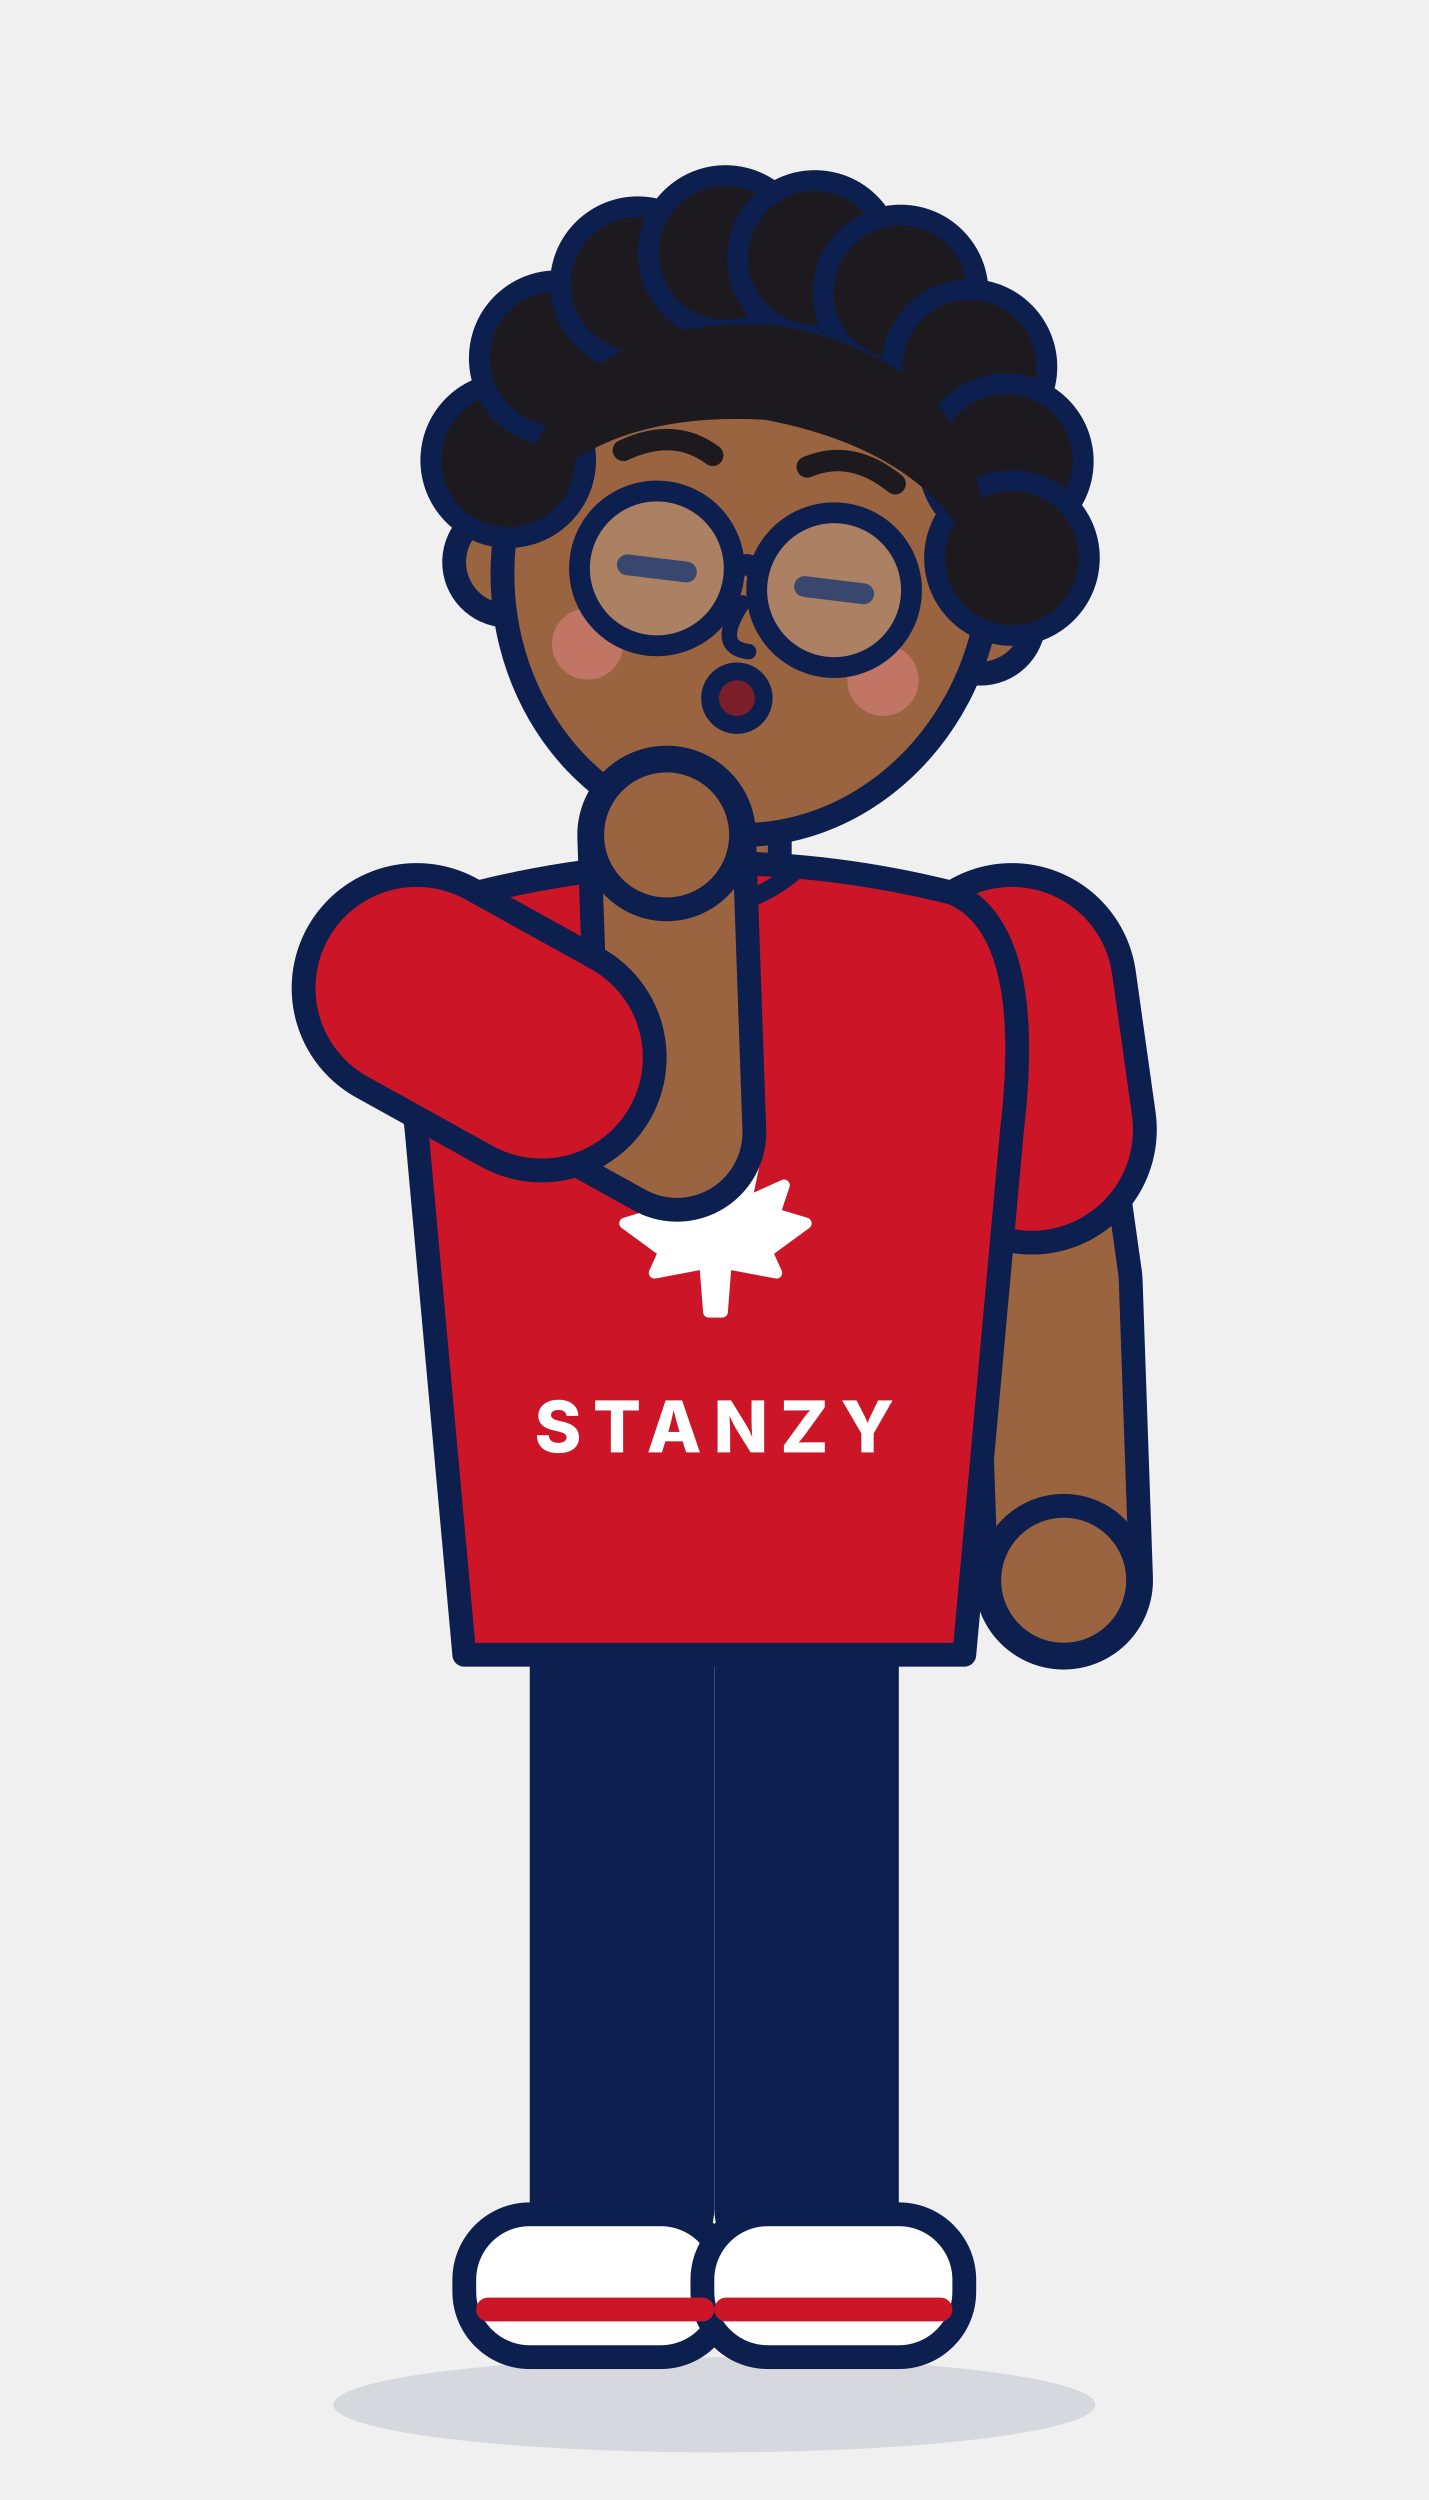
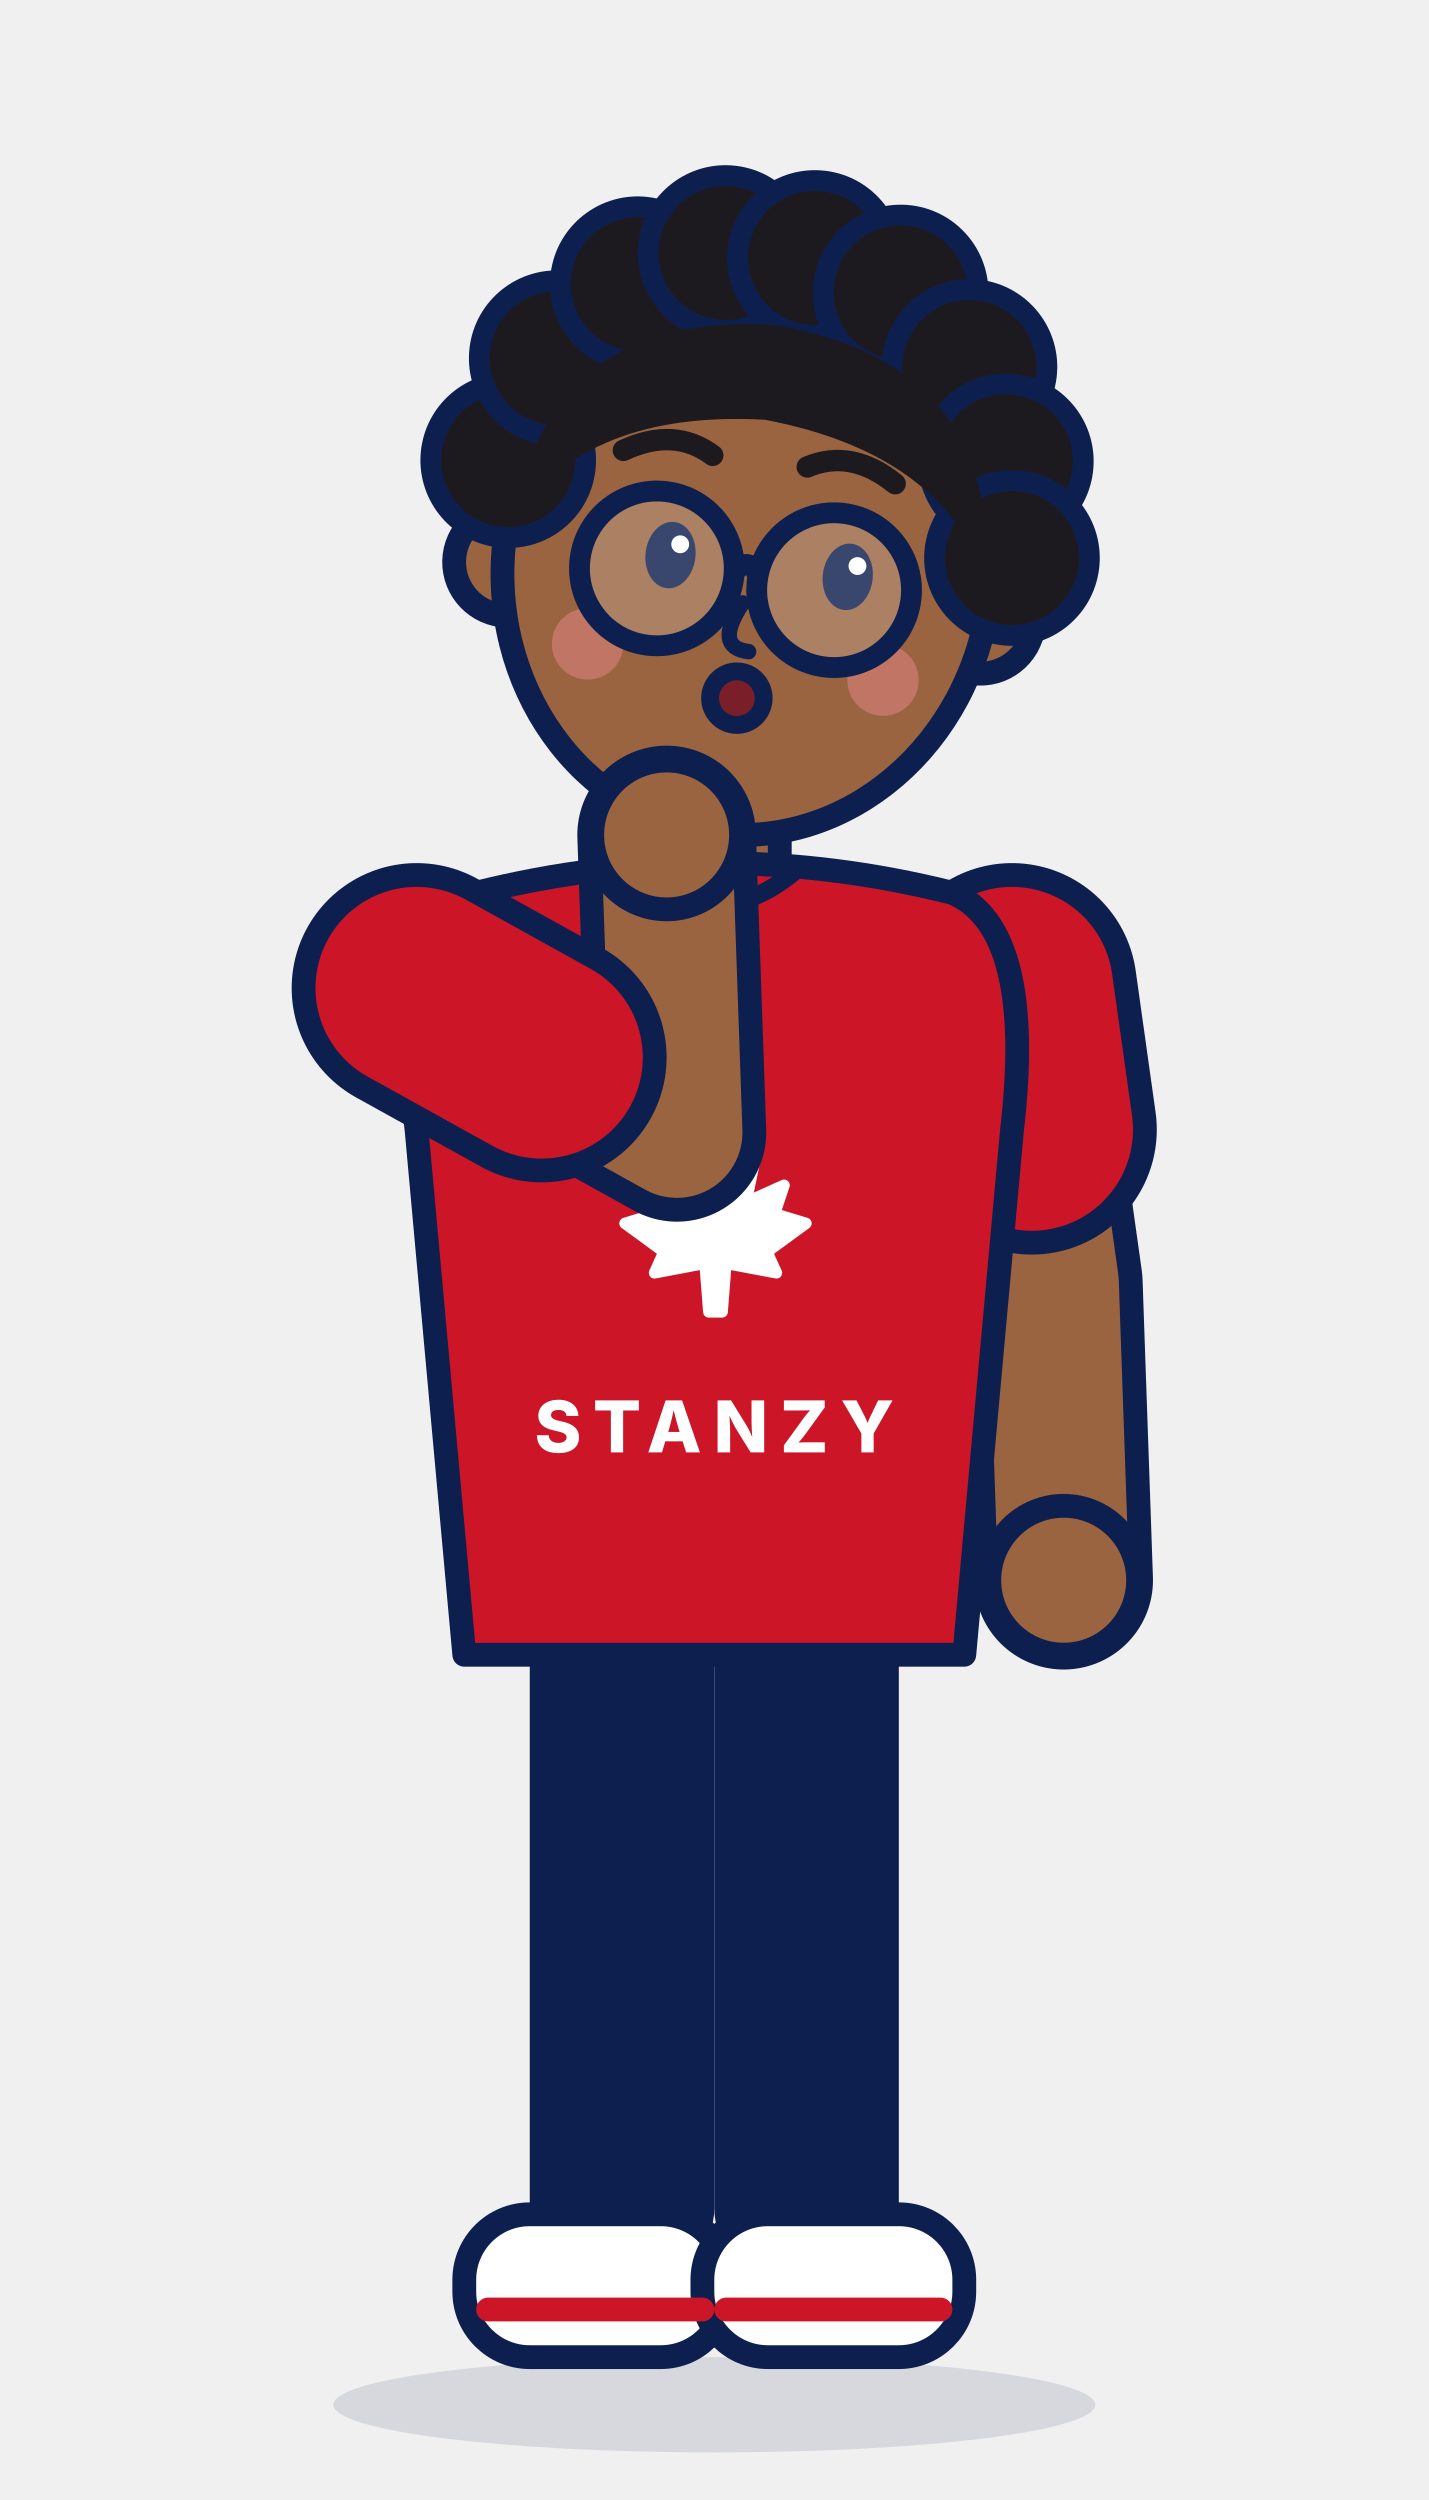
<svg xmlns="http://www.w3.org/2000/svg" viewBox="0 0 240 420">
  <ellipse cx="120" cy="404" rx="64" ry="8" fill="#0d1f4e" opacity=".12" />
  <rect x="91" y="262" width="27" height="118" rx="9" fill="#0d1f4e" stroke="#0d1f4e" stroke-width="4" stroke-linejoin="round" />
  <rect x="122" y="262" width="27" height="118" rx="9" fill="#0d1f4e" stroke="#0d1f4e" stroke-width="4" stroke-linejoin="round" />
  <rect x="78" y="372" width="44" height="24" rx="11" fill="#fff" stroke="#0d1f4e" stroke-width="4" stroke-linejoin="round" />
  <rect x="118" y="372" width="44" height="24" rx="11" fill="#fff" stroke="#0d1f4e" stroke-width="4" stroke-linejoin="round" />
  <path d="M82 388 H118 M122 388 H158" stroke="#cc1627" stroke-width="4" stroke-linecap="round" />
  <path d="M170.00 166.00 L176.96 215.51 L178.70 265.48" fill="none" stroke="#0d1f4e" stroke-width="30" stroke-linecap="round" stroke-linejoin="round" />
  <path d="M170.00 166.00 L176.96 215.51 L178.70 265.48" fill="none" stroke="#9a6440" stroke-width="22" stroke-linecap="round" stroke-linejoin="round" />
  <path d="M170.00 166.00 L173.34 189.77" fill="none" stroke="#0d1f4e" stroke-width="42" stroke-linecap="round" />
  <path d="M170.00 166.00 L173.34 189.77" fill="none" stroke="#cc1627" stroke-width="34" stroke-linecap="round" />
  <circle cx="178.70" cy="265.48" r="12.5" fill="#9a6440" stroke="#0d1f4e" stroke-width="4" stroke-linejoin="round" />
  <rect x="109" y="124" width="22" height="26" rx="6" fill="#9a6440" stroke="#0d1f4e" stroke-width="4" stroke-linejoin="round" />
  <path d="M80 150 Q120 140 160 150 Q174 156 170 190 L162 278 L78 278 L70 190 Q66 156 80 150 Z" fill="#cc1627" stroke="#0d1f4e" stroke-width="4" stroke-linejoin="round" />
  <path d="M106 146 Q120 158 134 146" fill="none" stroke="#0d1f4e" stroke-width="3" stroke-linecap="round" />
  <g transform="translate(101 186) scale(1.6)">
    <path d="M12 2 L13.6 6.2 L16.2 5.2 L15.2 10 L19.2 8.2 L18.2 11.2 L21.5 12.2 L17.4 15.2 L18.4 17.4 L13.1 16.4 L12.7 21.5 L11.3 21.5 L10.9 16.4 L5.6 17.4 L6.6 15.2 L2.5 12.2 L5.8 11.2 L4.8 8.2 L8.8 10 L7.8 5.2 L10.4 6.2 Z" fill="#ffffff" stroke="#ffffff" stroke-width="1.2" stroke-linejoin="round" />
  </g>
  <text x="120" y="244" text-anchor="middle" font-family="Inter" font-weight="800" font-size="12" letter-spacing="2" fill="#ffffff">STANZY</text>
  <g transform="rotate(7.00 120 140)">
    <circle cx="80" cy="99" r="9" fill="#9a6440" stroke="#0d1f4e" stroke-width="4" stroke-linejoin="round" />
    <circle cx="160" cy="99" r="9" fill="#9a6440" stroke="#0d1f4e" stroke-width="4" stroke-linejoin="round" />
    <ellipse cx="120" cy="95" rx="41" ry="45" fill="#9a6440" stroke="#0d1f4e" stroke-width="4" stroke-linejoin="round" />
    <circle cx="78" cy="82" r="13" fill="#1d1a1f" stroke="#0d1f4e" stroke-width="3.5" />
    <circle cx="84" cy="64" r="13" fill="#1d1a1f" stroke="#0d1f4e" stroke-width="3.5" />
    <circle cx="96" cy="50" r="13" fill="#1d1a1f" stroke="#0d1f4e" stroke-width="3.5" />
    <circle cx="110" cy="43" r="13" fill="#1d1a1f" stroke="#0d1f4e" stroke-width="3.5" />
    <circle cx="125" cy="42" r="13" fill="#1d1a1f" stroke="#0d1f4e" stroke-width="3.5" />
    <circle cx="140" cy="46" r="13" fill="#1d1a1f" stroke="#0d1f4e" stroke-width="3.5" />
    <circle cx="153" cy="57" r="13" fill="#1d1a1f" stroke="#0d1f4e" stroke-width="3.5" />
    <circle cx="161" cy="72" r="13" fill="#1d1a1f" stroke="#0d1f4e" stroke-width="3.5" />
    <circle cx="164" cy="88" r="13" fill="#1d1a1f" stroke="#0d1f4e" stroke-width="3.5" />
    <path d="M80 92 Q82 56 120 54 Q158 56 160 92 Q150 72 120 70 Q90 72 80 92 Z" fill="#1d1a1f" />
-     <path d="M100 97 H110 M130 97 H140" stroke="#0d1f4e" stroke-width="3.5" stroke-linecap="round" />
+     <ellipse cx="107.00" cy="94.50" rx="4.2" ry="5.6" fill="#0d1f4e" />
+     <ellipse cx="137.00" cy="94.50" rx="4.2" ry="5.6" fill="#0d1f4e" />
+     <circle cx="108.40" cy="92.50" r="1.5" fill="#fff" />
+     <circle cx="138.40" cy="92.50" r="1.5" fill="#fff" />
    <path d="M97 78.00 Q105 73.00 112 77.00" fill="none" stroke="#1d1a1f" stroke-width="3.6" stroke-linecap="round" />
    <path d="M128 77.00 Q135 73.00 143 78.00" fill="none" stroke="#1d1a1f" stroke-width="3.6" stroke-linecap="round" />
    <path d="M120 101 Q116 109 122 109" fill="none" stroke="#0d1f4e" stroke-width="2.6" stroke-linecap="round" />
    <circle cx="121" cy="117" r="4.5" fill="#7a1f2a" stroke="#0d1f4e" stroke-width="3" />
    <circle cx="95" cy="111" r="6" fill="#ee8a93" opacity=".45" />
    <circle cx="145" cy="111" r="6" fill="#ee8a93" opacity=".45" />
    <circle cx="105" cy="97" r="13" fill="rgba(255,255,255,.18)" stroke="#0d1f4e" stroke-width="3.5" />
    <circle cx="135" cy="97" r="13" fill="rgba(255,255,255,.18)" stroke="#0d1f4e" stroke-width="3.5" />
    <path d="M118 96 Q120 93 122 96" fill="none" stroke="#0d1f4e" stroke-width="3.5" />
  </g>
  <path d="M70.00 166.00 L113.73 190.24 L111.99 140.27" fill="none" stroke="#0d1f4e" stroke-width="30" stroke-linecap="round" stroke-linejoin="round" />
  <path d="M70.00 166.00 L113.73 190.24 L111.99 140.27" fill="none" stroke="#9a6440" stroke-width="22" stroke-linecap="round" stroke-linejoin="round" />
  <path d="M70.00 166.00 L90.99 177.64" fill="none" stroke="#0d1f4e" stroke-width="42" stroke-linecap="round" />
  <path d="M70.00 166.00 L90.99 177.64" fill="none" stroke="#cc1627" stroke-width="34" stroke-linecap="round" />
  <circle cx="111.99" cy="140.27" r="12.5" fill="#9a6440" stroke="#0d1f4e" stroke-width="4" stroke-linejoin="round" />
</svg>
